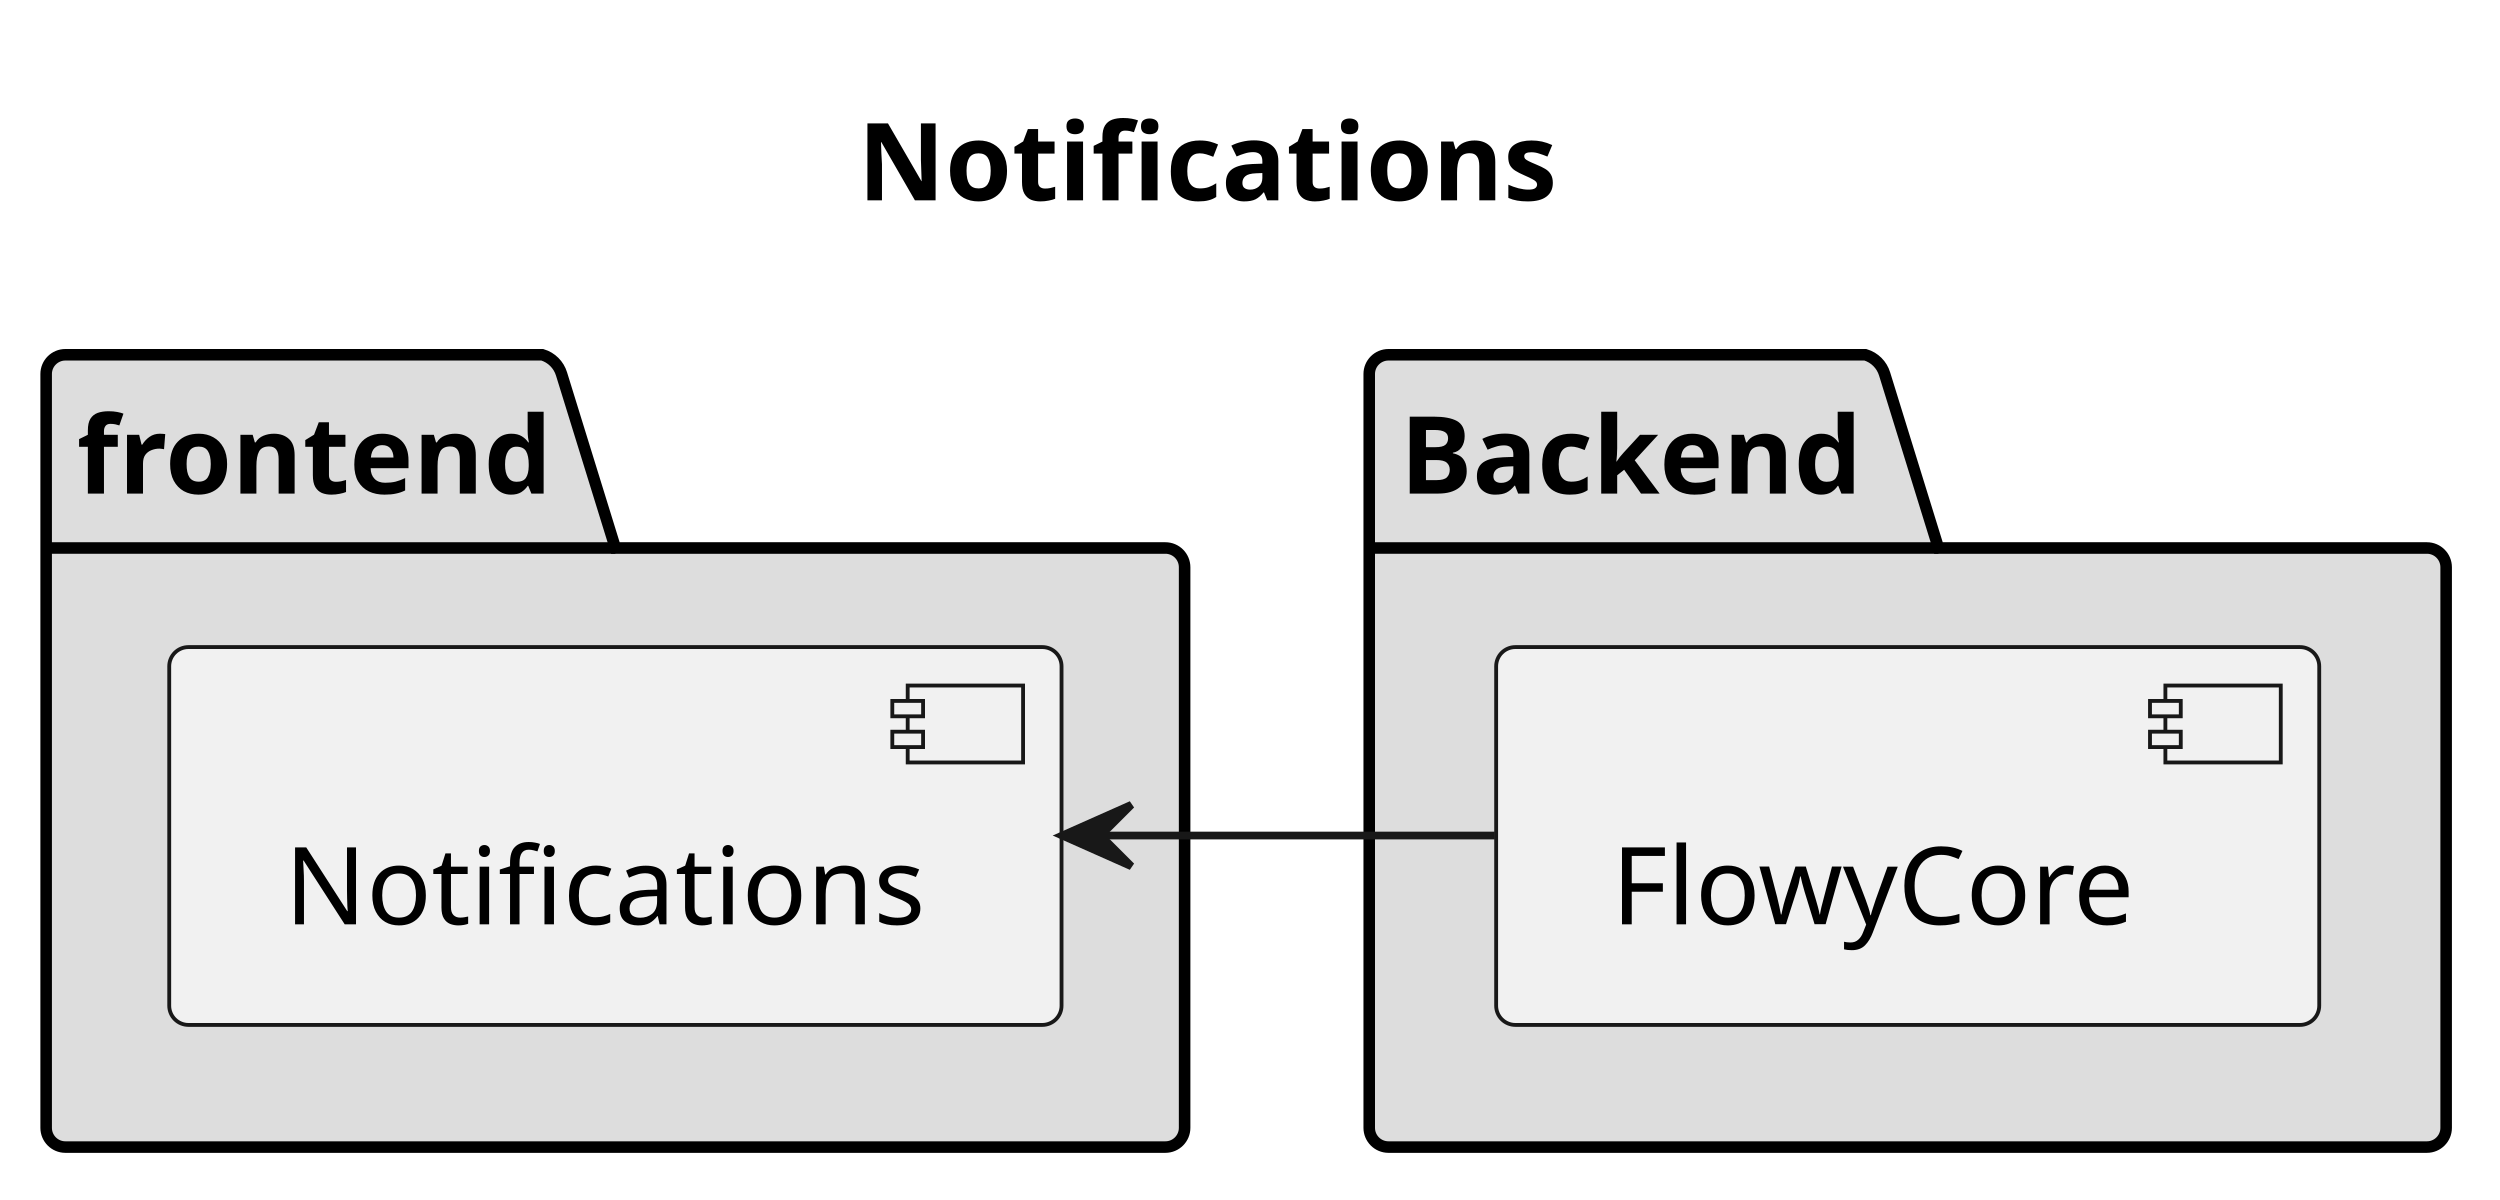
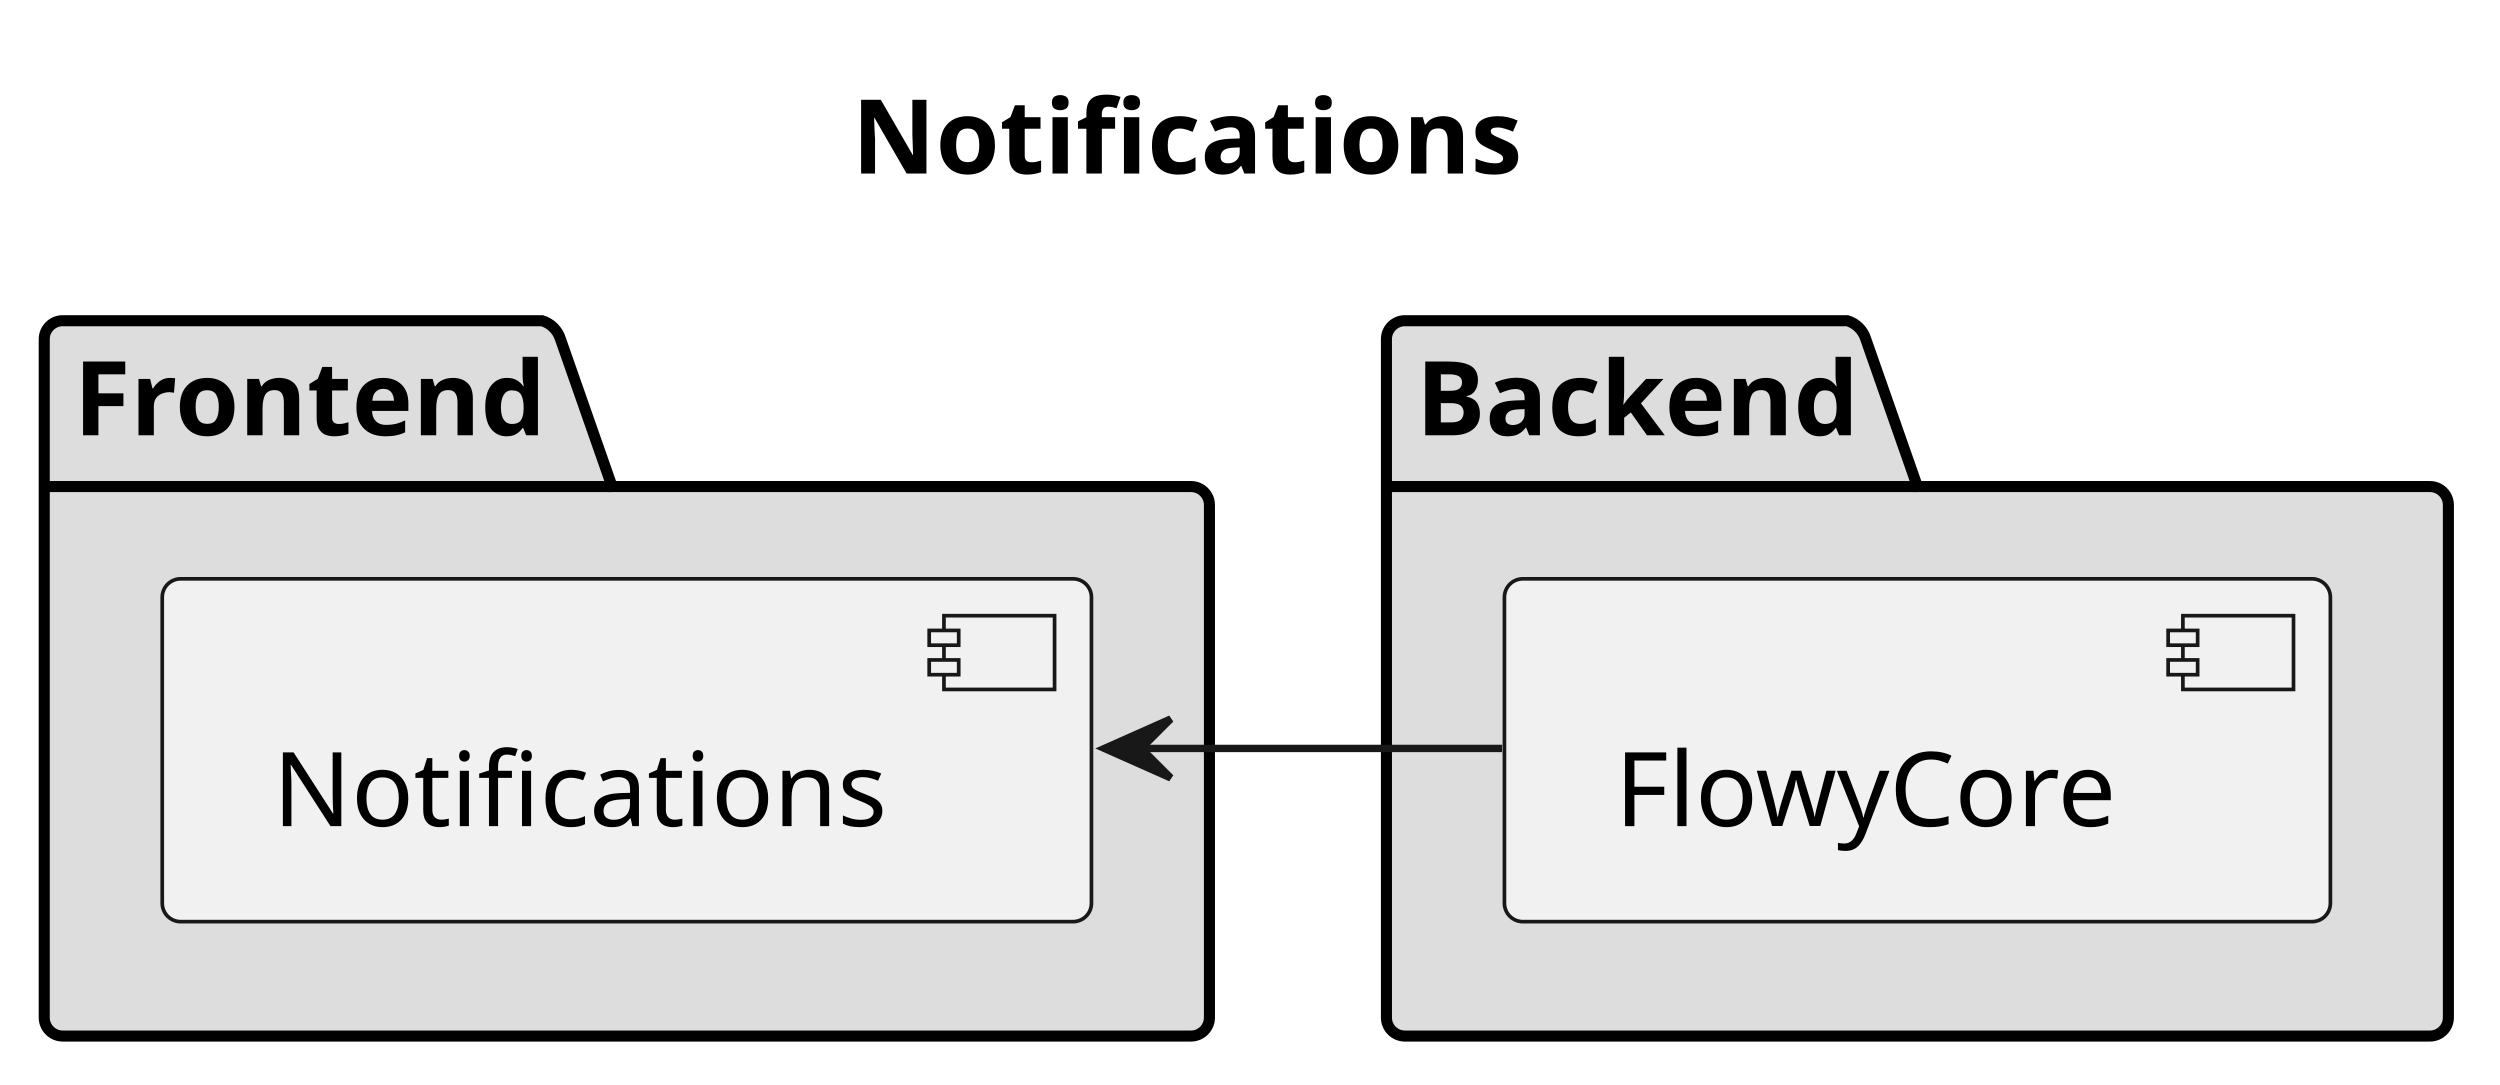
- <svg xmlns="http://www.w3.org/2000/svg" contentStyleType="text/css" height="156px" preserveAspectRatio="none" style="width:325px;height:156px;background:#FFFFFF;" version="1.1" viewBox="0 0 325 156" width="325px" zoomAndPan="magnify">
+ <svg xmlns="http://www.w3.org/2000/svg" contentStyleType="text/css" height="147px" preserveAspectRatio="none" style="width:339px;height:147px;background:#FFFFFF;" version="1.1" viewBox="0 0 339 147" width="339px" zoomAndPan="magnify">
  <defs />
  <g>
-     <rect fill="none" height="29.12" id="_title" style="stroke:none;stroke-width:1.0;" width="98" x="106.5" y="5" />
-     <text fill="#000000" font-family="sans-serif" font-size="14" font-weight="bold" lengthAdjust="spacing" textLength="88" x="111.5" y="26.044">Notifications</text>
-     <g id="cluster_frontend">
-       <path d="M8.5,46.12 L70.5,46.12 A3.75,3.75 0 0 1 73,48.62 L80,71.24 L151.5,71.24 A2.5,2.5 0 0 1 154,73.74 L154,146.62 A2.5,2.5 0 0 1 151.5,149.12 L8.5,149.12 A2.5,2.5 0 0 1 6,146.62 L6,48.62 A2.5,2.5 0 0 1 8.5,46.12 " fill="#DDDDDD" style="stroke:#000000;stroke-width:1.5;" />
-       <line style="stroke:#000000;stroke-width:1.5;" x1="6" x2="80" y1="71.24" y2="71.24" />
-       <text fill="#000000" font-family="sans-serif" font-size="14" font-weight="bold" lengthAdjust="spacing" textLength="61" x="10" y="64.164">frontend</text>
+     <text fill="#000000" font-family="sans-serif" font-size="14" font-weight="bold" lengthAdjust="spacing" textLength="94" x="115.5" y="23.535">Notifications</text>
+     <g id="cluster_Frontend">
+       <path d="M8.5,43.488 L73.5,43.488 A3.75,3.75 0 0 1 76,45.988 L83,65.977 L161.5,65.977 A2.5,2.5 0 0 1 164,68.477 L164,137.988 A2.5,2.5 0 0 1 161.5,140.488 L8.5,140.488 A2.5,2.5 0 0 1 6,137.988 L6,45.988 A2.5,2.5 0 0 1 8.5,43.488 " fill="#DDDDDD" style="stroke:#000000;stroke-width:1.5;" />
+       <line style="stroke:#000000;stroke-width:1.5;" x1="6" x2="83" y1="65.977" y2="65.977" />
+       <text fill="#000000" font-family="sans-serif" font-size="14" font-weight="bold" lengthAdjust="spacing" textLength="64" x="10" y="59.023">Frontend</text>
    </g>
    <g id="cluster_Backend">
-       <path d="M180.5,46.12 L242.5,46.12 A3.75,3.75 0 0 1 245,48.62 L252,71.24 L315.5,71.24 A2.5,2.5 0 0 1 318,73.74 L318,146.62 A2.5,2.5 0 0 1 315.5,149.12 L180.5,149.12 A2.5,2.5 0 0 1 178,146.62 L178,48.62 A2.5,2.5 0 0 1 180.5,46.12 " fill="#DDDDDD" style="stroke:#000000;stroke-width:1.5;" />
-       <line style="stroke:#000000;stroke-width:1.5;" x1="178" x2="252" y1="71.24" y2="71.24" />
-       <text fill="#000000" font-family="sans-serif" font-size="14" font-weight="bold" lengthAdjust="spacing" textLength="61" x="182" y="64.164">Backend</text>
+       <path d="M190.5,43.488 L250.5,43.488 A3.75,3.75 0 0 1 253,45.988 L260,65.977 L329.5,65.977 A2.5,2.5 0 0 1 332,68.477 L332,137.988 A2.5,2.5 0 0 1 329.5,140.488 L190.5,140.488 A2.5,2.5 0 0 1 188,137.988 L188,45.988 A2.5,2.5 0 0 1 190.5,43.488 " fill="#DDDDDD" style="stroke:#000000;stroke-width:1.5;" />
+       <line style="stroke:#000000;stroke-width:1.5;" x1="188" x2="260" y1="65.977" y2="65.977" />
+       <text fill="#000000" font-family="sans-serif" font-size="14" font-weight="bold" lengthAdjust="spacing" textLength="59" x="192" y="59.023">Backend</text>
    </g>
    <g id="elem_Notifications">
-       <rect fill="#F1F1F1" height="49.12" rx="2.5" ry="2.5" style="stroke:#181818;stroke-width:0.5;" width="116" x="22" y="84.12" />
-       <rect fill="#F1F1F1" height="10" style="stroke:#181818;stroke-width:0.5;" width="15" x="118" y="89.12" />
-       <rect fill="#F1F1F1" height="2" style="stroke:#181818;stroke-width:0.5;" width="4" x="116" y="91.12" />
-       <rect fill="#F1F1F1" height="2" style="stroke:#181818;stroke-width:0.5;" width="4" x="116" y="95.12" />
-       <text fill="#000000" font-family="sans-serif" font-size="14" lengthAdjust="spacing" textLength="76" x="37" y="120.164">Notifications</text>
+       <rect fill="#F1F1F1" height="46.488" rx="2.5" ry="2.5" style="stroke:#181818;stroke-width:0.5;" width="126" x="22" y="78.488" />
+       <rect fill="#F1F1F1" height="10" style="stroke:#181818;stroke-width:0.5;" width="15" x="128" y="83.488" />
+       <rect fill="#F1F1F1" height="2" style="stroke:#181818;stroke-width:0.5;" width="4" x="126" y="85.488" />
+       <rect fill="#F1F1F1" height="2" style="stroke:#181818;stroke-width:0.5;" width="4" x="126" y="89.488" />
+       <text fill="#000000" font-family="sans-serif" font-size="14" lengthAdjust="spacing" textLength="86" x="37" y="112.023">Notifications</text>
    </g>
    <g id="elem_FlowyCore">
-       <rect fill="#F1F1F1" height="49.12" rx="2.5" ry="2.5" style="stroke:#181818;stroke-width:0.5;" width="107" x="194.5" y="84.12" />
-       <rect fill="#F1F1F1" height="10" style="stroke:#181818;stroke-width:0.5;" width="15" x="281.5" y="89.12" />
-       <rect fill="#F1F1F1" height="2" style="stroke:#181818;stroke-width:0.5;" width="4" x="279.5" y="91.12" />
-       <rect fill="#F1F1F1" height="2" style="stroke:#181818;stroke-width:0.5;" width="4" x="279.5" y="95.12" />
-       <text fill="#000000" font-family="sans-serif" font-size="14" lengthAdjust="spacing" textLength="67" x="209.5" y="120.164">FlowyCore</text>
+       <rect fill="#F1F1F1" height="46.488" rx="2.5" ry="2.5" style="stroke:#181818;stroke-width:0.5;" width="112" x="204" y="78.488" />
+       <rect fill="#F1F1F1" height="10" style="stroke:#181818;stroke-width:0.5;" width="15" x="296" y="83.488" />
+       <rect fill="#F1F1F1" height="2" style="stroke:#181818;stroke-width:0.5;" width="4" x="294" y="85.488" />
+       <rect fill="#F1F1F1" height="2" style="stroke:#181818;stroke-width:0.5;" width="4" x="294" y="89.488" />
+       <text fill="#000000" font-family="sans-serif" font-size="14" lengthAdjust="spacing" textLength="72" x="219" y="112.023">FlowyCore</text>
    </g>
    <g id="link_Notifications_FlowyCore">
-       <path d="M143.35,108.62 C160.34,108.62 177.34,108.62 194.33,108.62 " fill="none" id="Notifications-backto-FlowyCore" style="stroke:#181818;stroke-width:1.0;" />
-       <polygon fill="#181818" points="138.08,108.62,147.08,112.62,143.08,108.62,147.08,104.62,138.08,108.62" style="stroke:#181818;stroke-width:1.0;" />
+       <path d="M154.73,101.488 C171.05,101.488 187.36,101.488 203.68,101.488 " fill="none" id="Notifications-backto-FlowyCore" style="stroke:#181818;stroke-width:1.0;" />
+       <polygon fill="#181818" points="149.75,101.488,158.75,105.488,154.75,101.488,158.75,97.488,149.75,101.488" style="stroke:#181818;stroke-width:1.0;" />
    </g>
  </g>
</svg>
